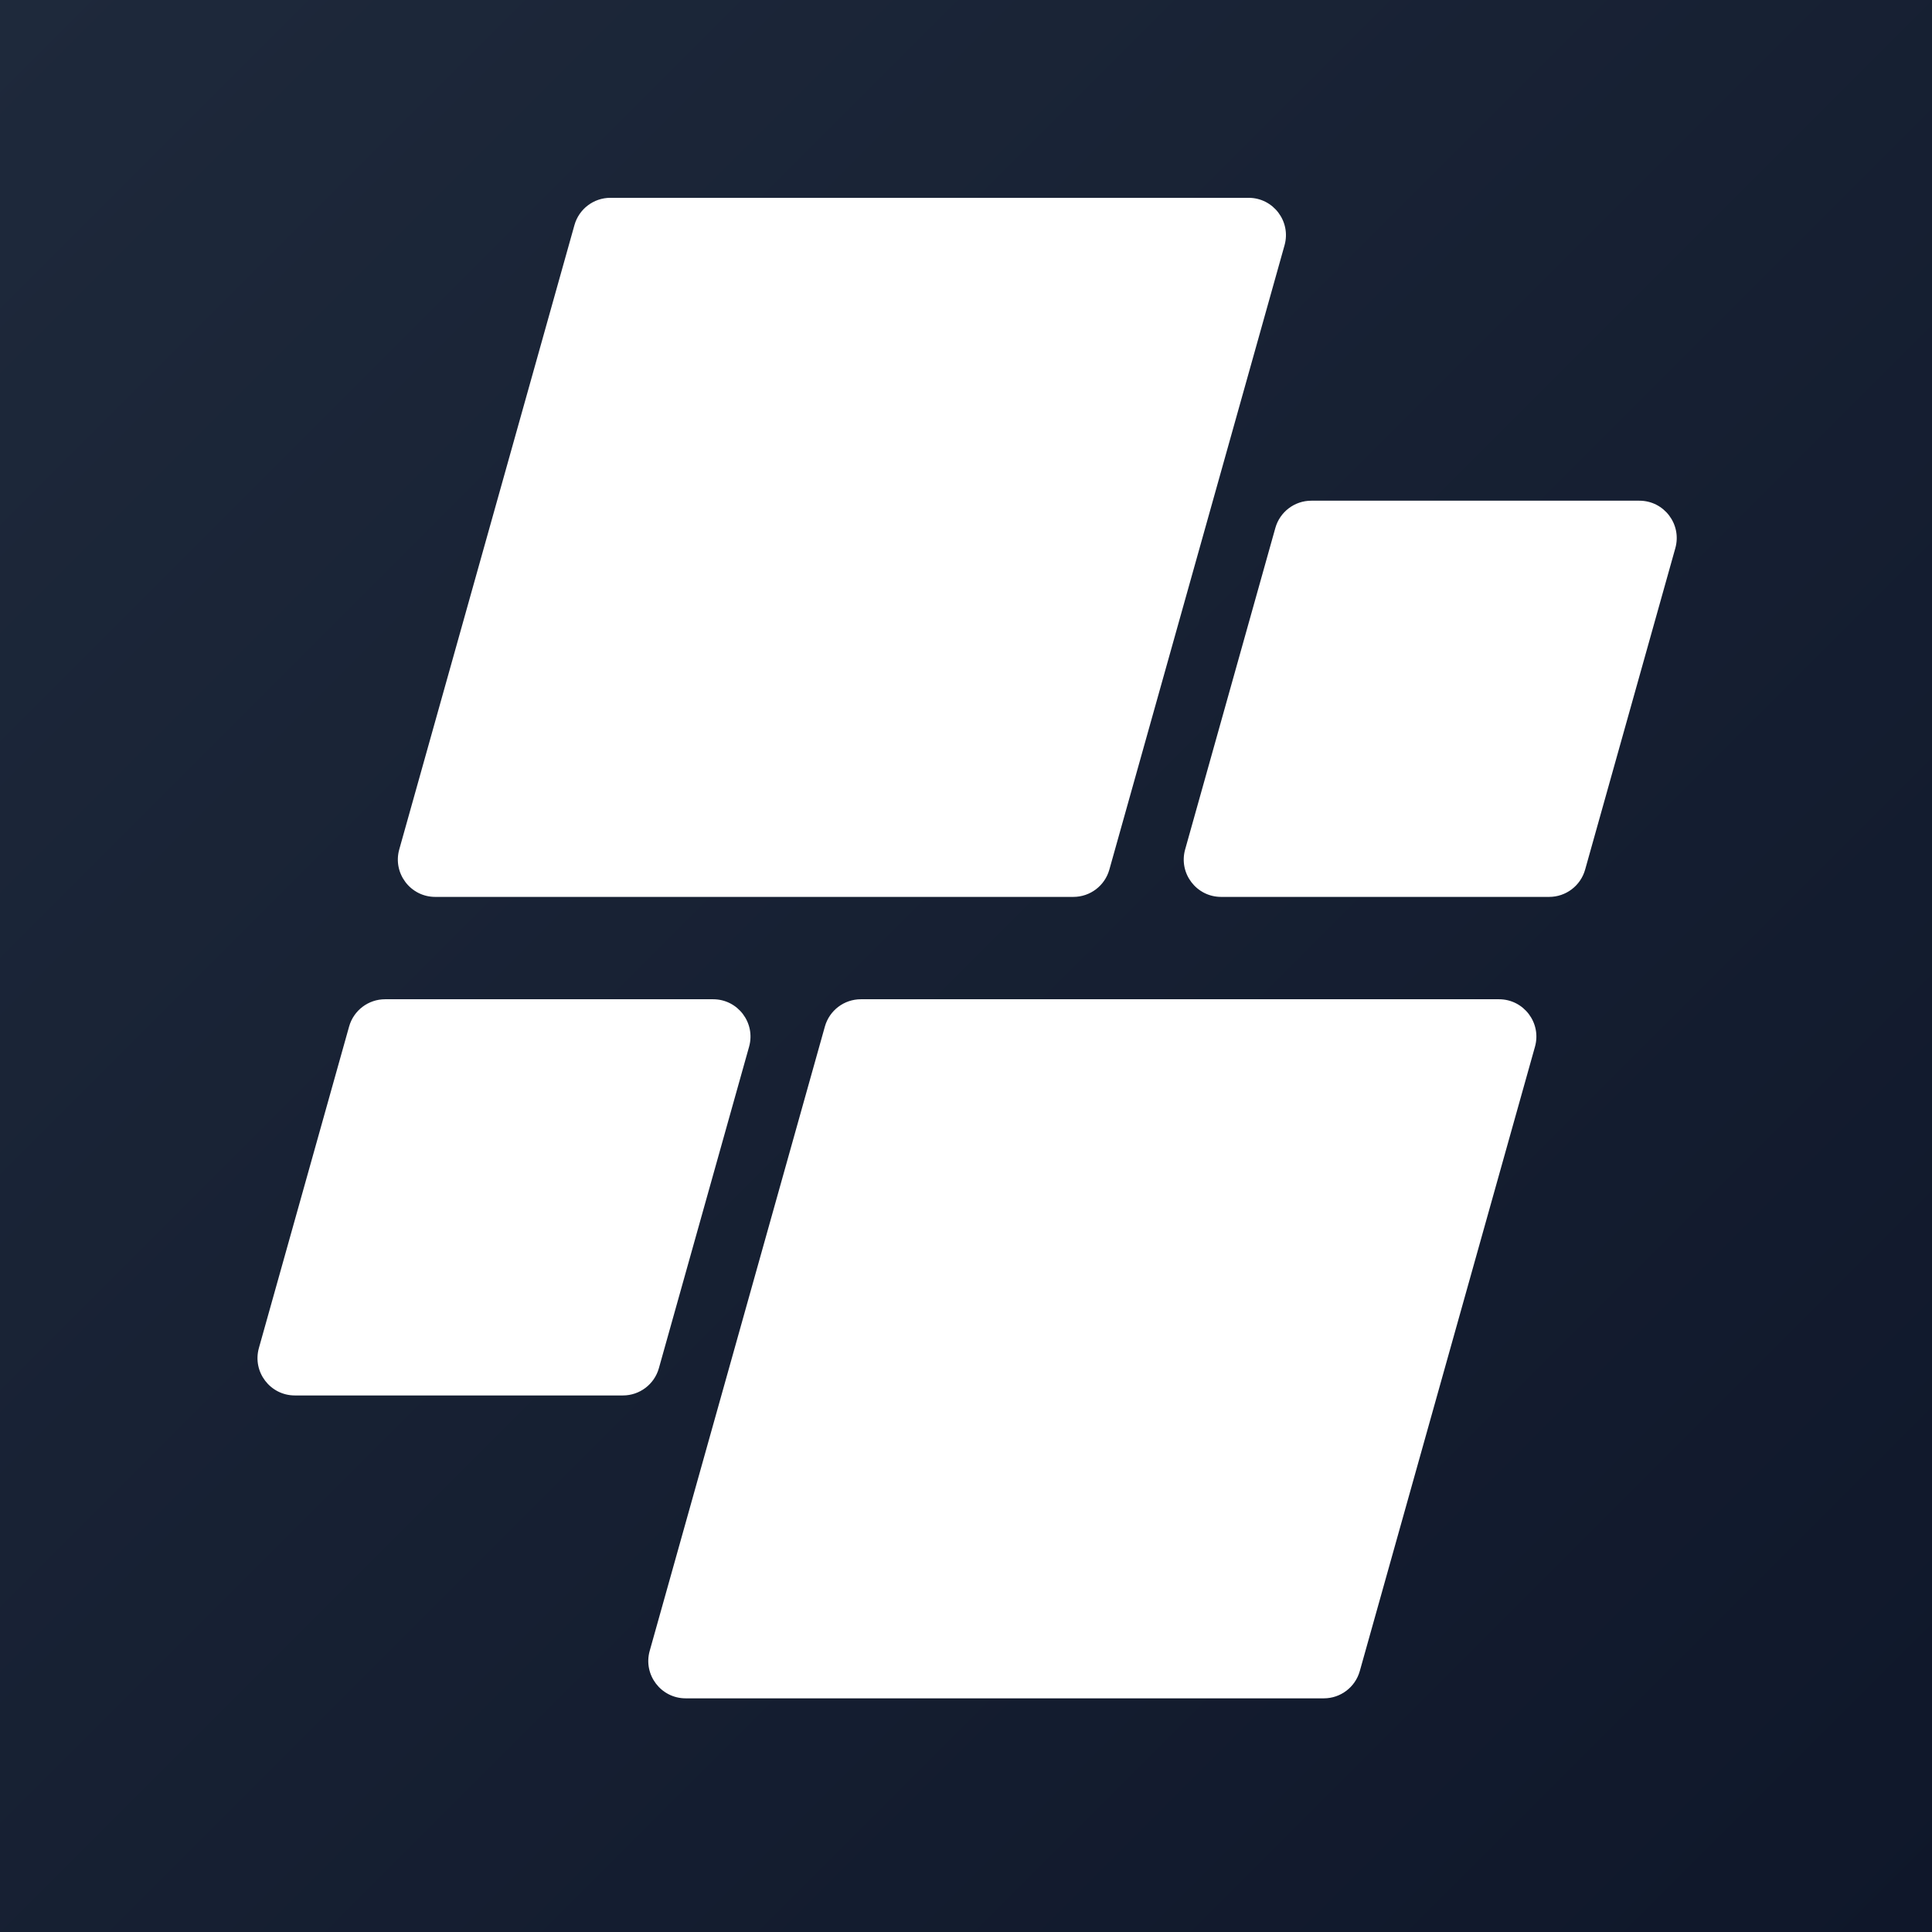
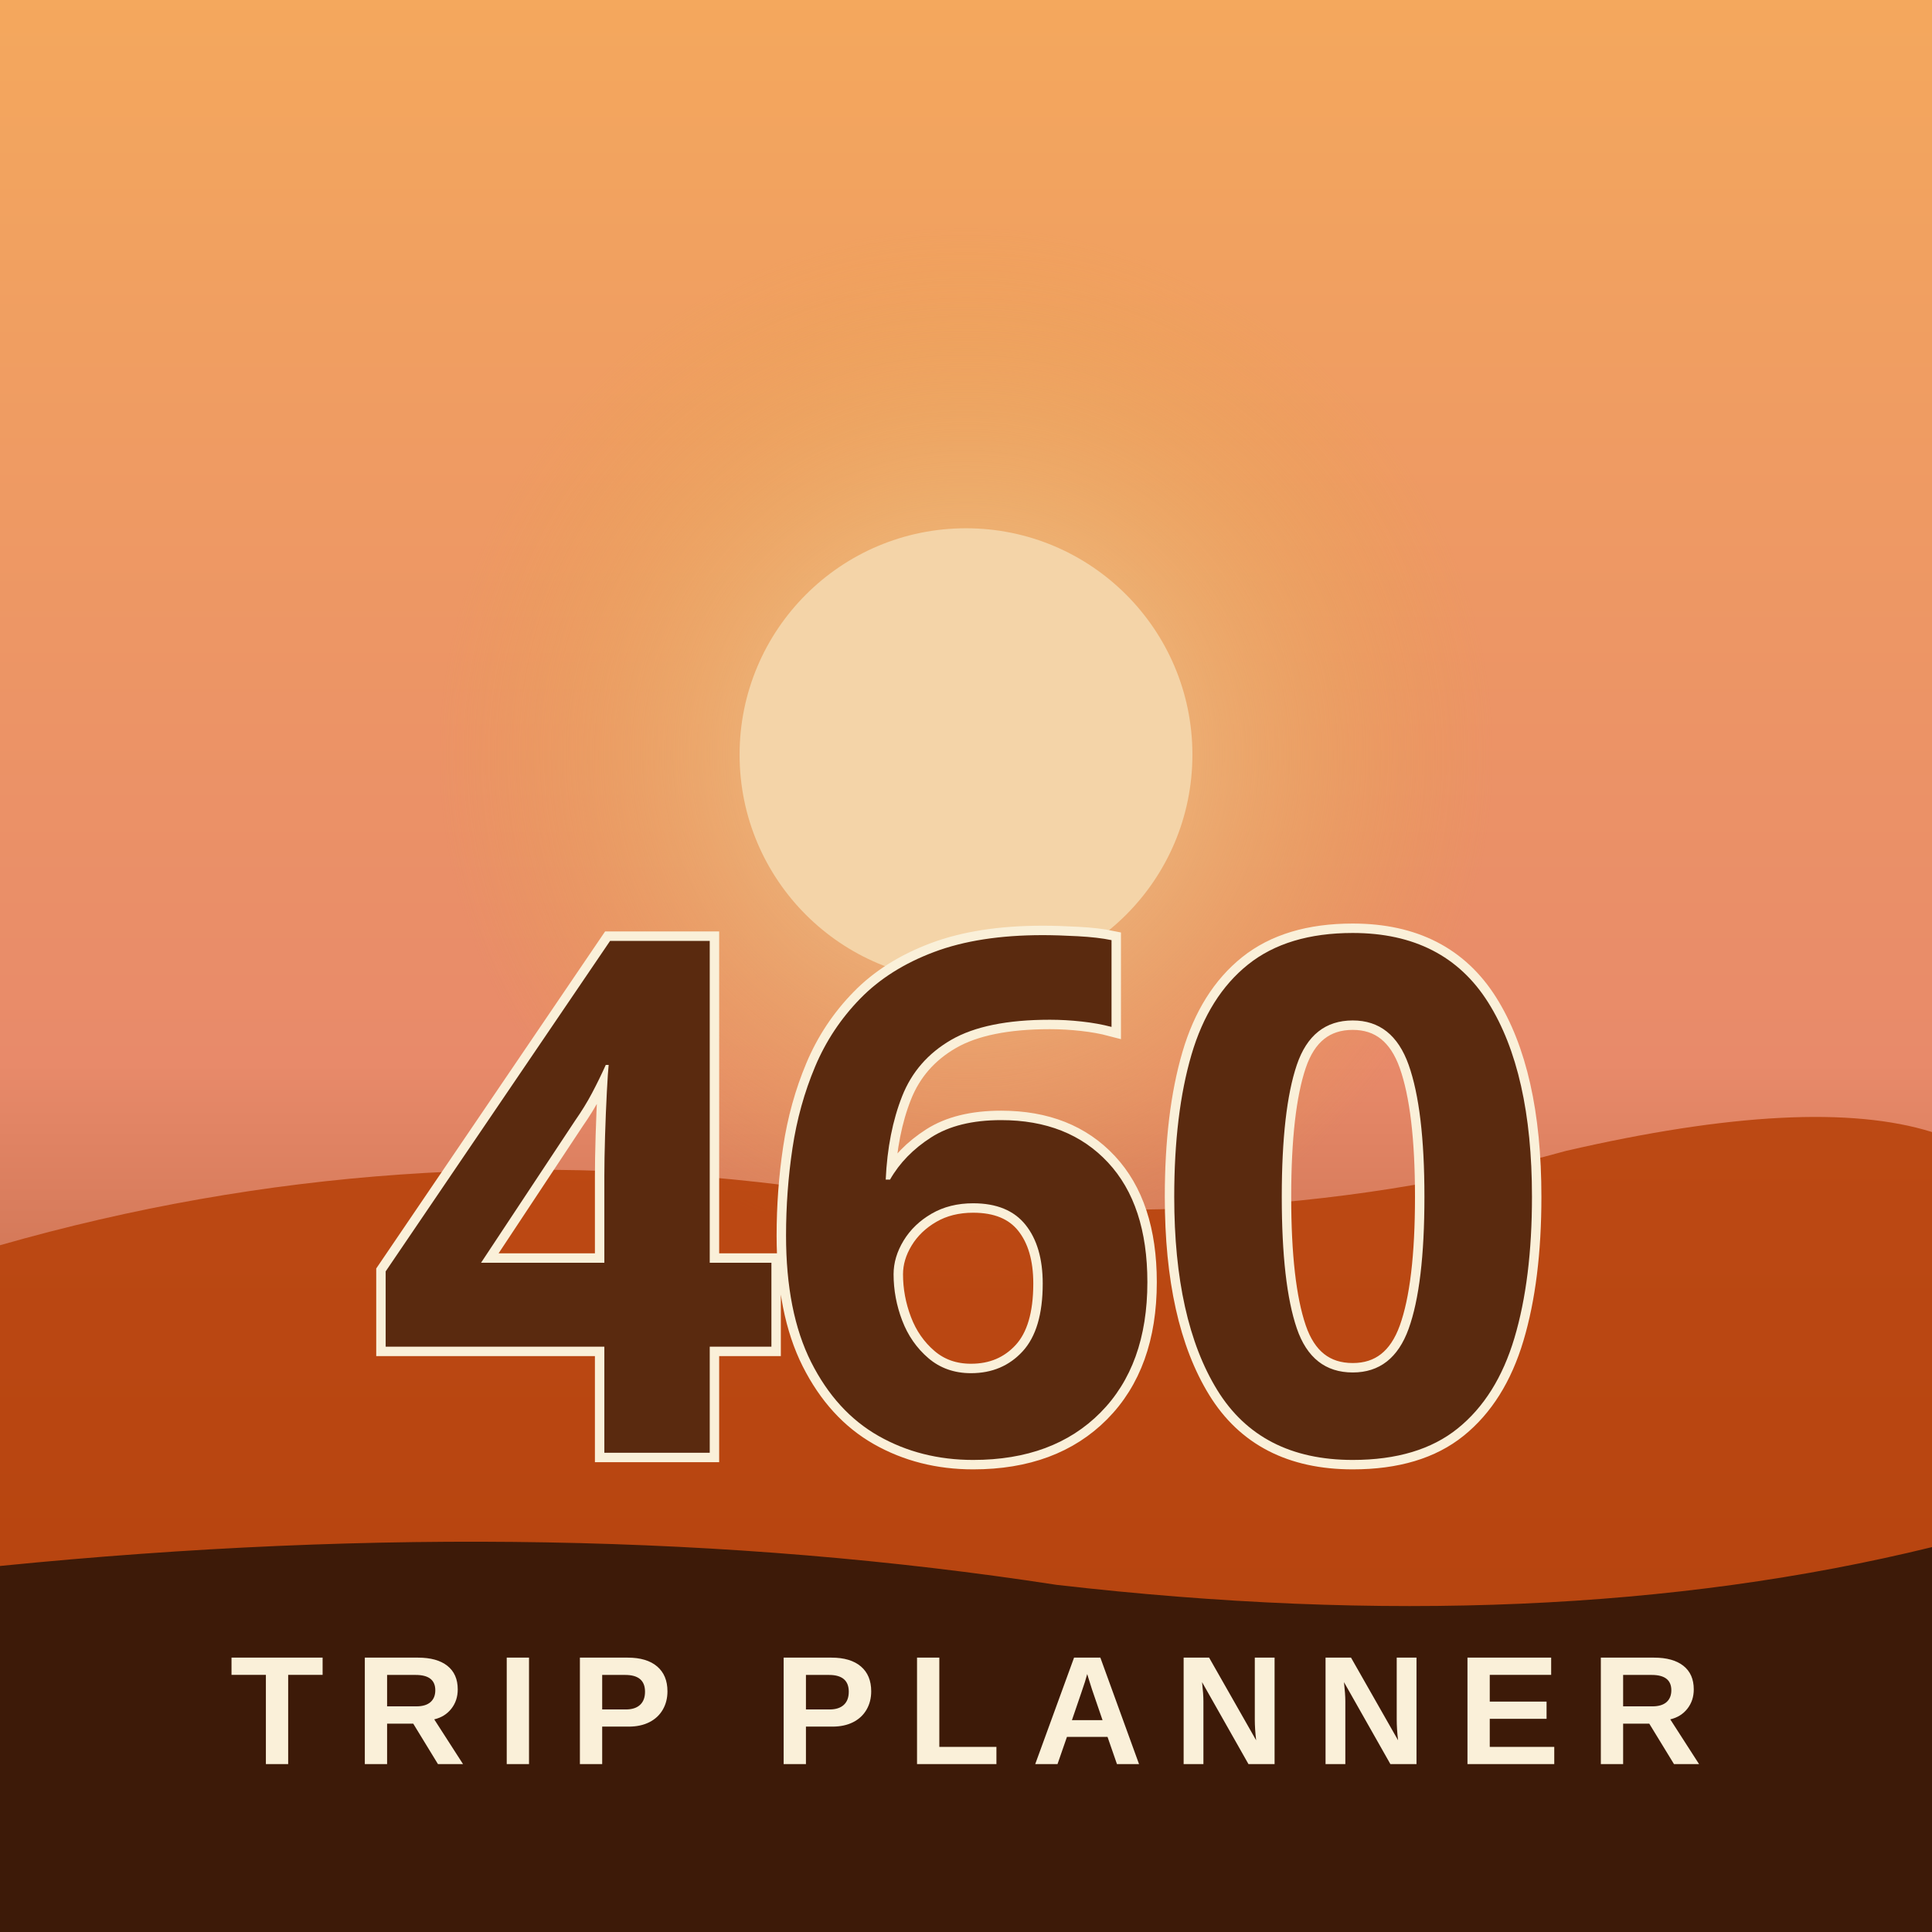
- <svg xmlns="http://www.w3.org/2000/svg" viewBox="0 0 512 512">
+ <svg xmlns="http://www.w3.org/2000/svg" viewBox="0 0 1024 1024">
  <defs>
-     <linearGradient id="bg" x1="0" y1="0" x2="1" y2="1">
-       <stop offset="0%" stop-color="#1e293b" />
-       <stop offset="100%" stop-color="#0f172a" />
+     <linearGradient id="skyGrad2" x1="0" y1="0" x2="0" y2="1">
+       <stop offset="0%" stop-color="#f4a85d" />
+       <stop offset="55%" stop-color="#e88a6a" />
+       <stop offset="100%" stop-color="#8b3a1a" />
    </linearGradient>
-     <clipPath id="icon">
-       <path d="M 855.637 699.203 L 222.246 699.203 C 197.68 699.203 179.906 675.75 186.539 652.102 L 360.43 32.391 C 364.922 16.387 379.512 5.328 396.133 5.328 L 1029.527 5.328 C 1054.09 5.328 1071.867 28.777 1065.23 52.43 L 891.34 672.137 C 886.852 688.141 872.258 699.203 855.637 699.203 Z M 444.238 1166.98 L 533.773 847.898 C 540.41 824.246 522.633 800.797 498.07 800.797 L 172.473 800.797 C 155.852 800.797 141.262 811.855 136.77 827.859 L 47.234 1146.941 C 40.598 1170.594 58.375 1194.043 82.938 1194.043 L 408.535 1194.043 C 425.156 1194.043 439.75 1182.984 444.238 1166.98 Z M 609.004 827.859 L 435.113 1447.57 C 428.477 1471.219 446.254 1494.672 470.816 1494.672 L 1104.211 1494.672 C 1120.832 1494.672 1135.422 1483.609 1139.914 1467.605 L 1313.805 847.898 C 1320.441 824.246 1302.664 800.797 1278.102 800.797 L 644.707 800.797 C 628.086 800.797 613.492 811.855 609.004 827.859 Z M 1056.105 333.02 L 966.57 652.102 C 959.934 675.75 977.711 699.203 1002.273 699.203 L 1327.871 699.203 C 1344.492 699.203 1359.086 688.141 1363.574 672.137 L 1453.109 353.055 C 1459.746 329.406 1441.969 305.953 1417.406 305.953 L 1091.809 305.953 C 1075.188 305.953 1060.598 317.016 1056.105 333.02 Z" />
-     </clipPath>
+     <radialGradient id="sunGlow2" cx="50%" cy="50%">
+       <stop offset="0%" stop-color="#f4d4a8" stop-opacity="0.95" />
+       <stop offset="100%" stop-color="#e4a93f" stop-opacity="0" />
+     </radialGradient>
  </defs>
-   <rect width="512" height="512" fill="url(#bg)" />
-   <g transform="translate(56,51) scale(0.267)">
-     <rect width="1500" height="1500" fill="#ffffff" clip-path="url(#icon)" />
-   </g>
+   <rect width="1024" height="1024" fill="url(#skyGrad2)" />
+   <circle cx="512" cy="400" r="280" fill="url(#sunGlow2)" />
+   <circle cx="512" cy="400" r="120" fill="#f4d4a8" />
+   <path d="M0,660 Q210,600 430,630 Q650,660 830,610 Q960,580 1024,600 L1024,1024 L0,1024 Z" fill="#b8430b" opacity="0.9" />
+   <text x="512" y="770" text-anchor="middle" font-family="Impact, 'Arial Black', sans-serif" font-size="380" font-weight="900" fill="#5a2a0f" letter-spacing="-12" stroke="#faf0d9" stroke-width="10" paint-order="stroke">460</text>
+   <path d="M0,830 Q300,800 560,840 Q820,870 1024,820 L1024,1024 L0,1024 Z" fill="#3d1a08" />
+   <text x="512" y="935" text-anchor="middle" font-family="'Helvetica Neue', Arial, sans-serif" font-size="82" font-weight="700" fill="#faf0d9" letter-spacing="16">TRIP PLANNER</text>
</svg>
